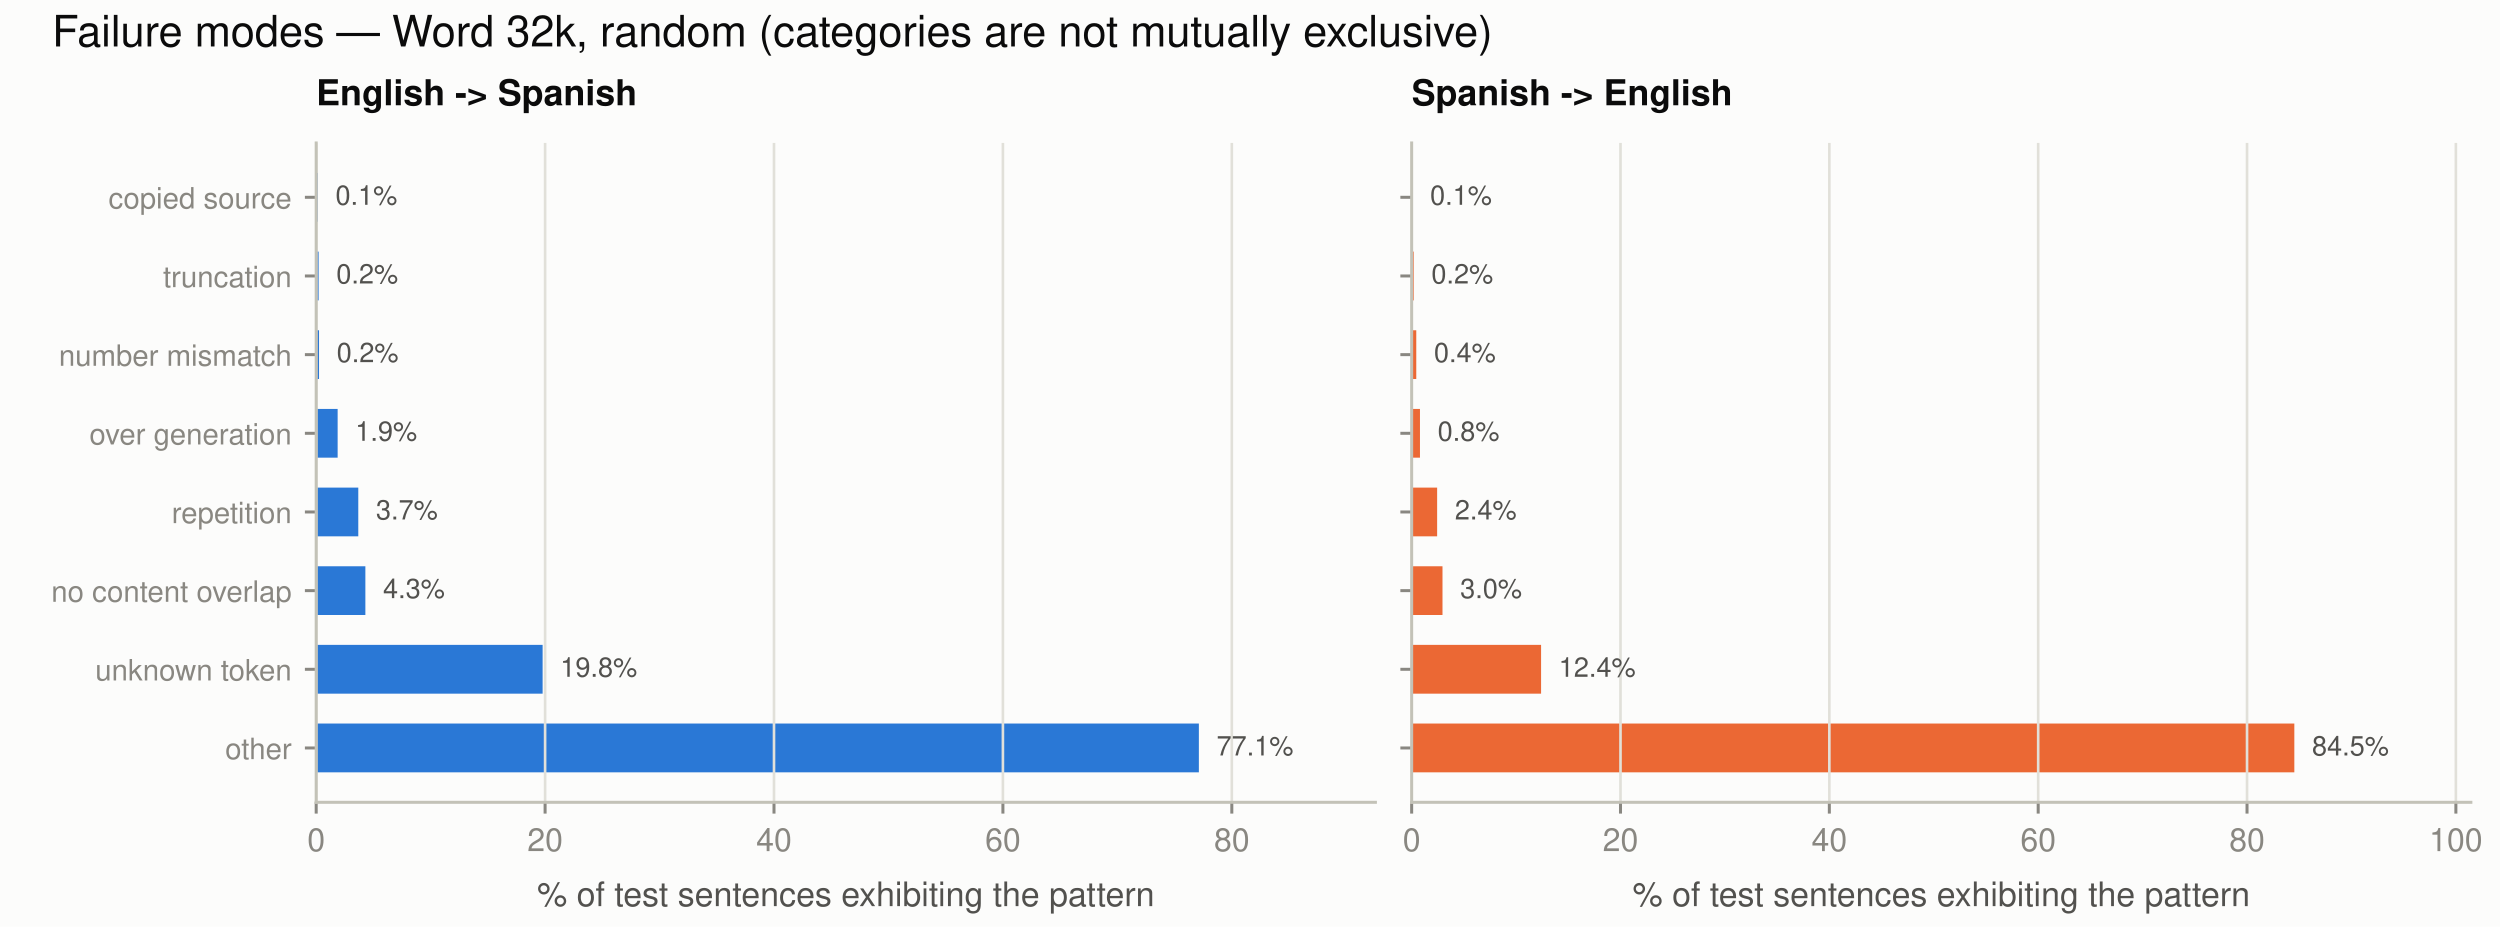
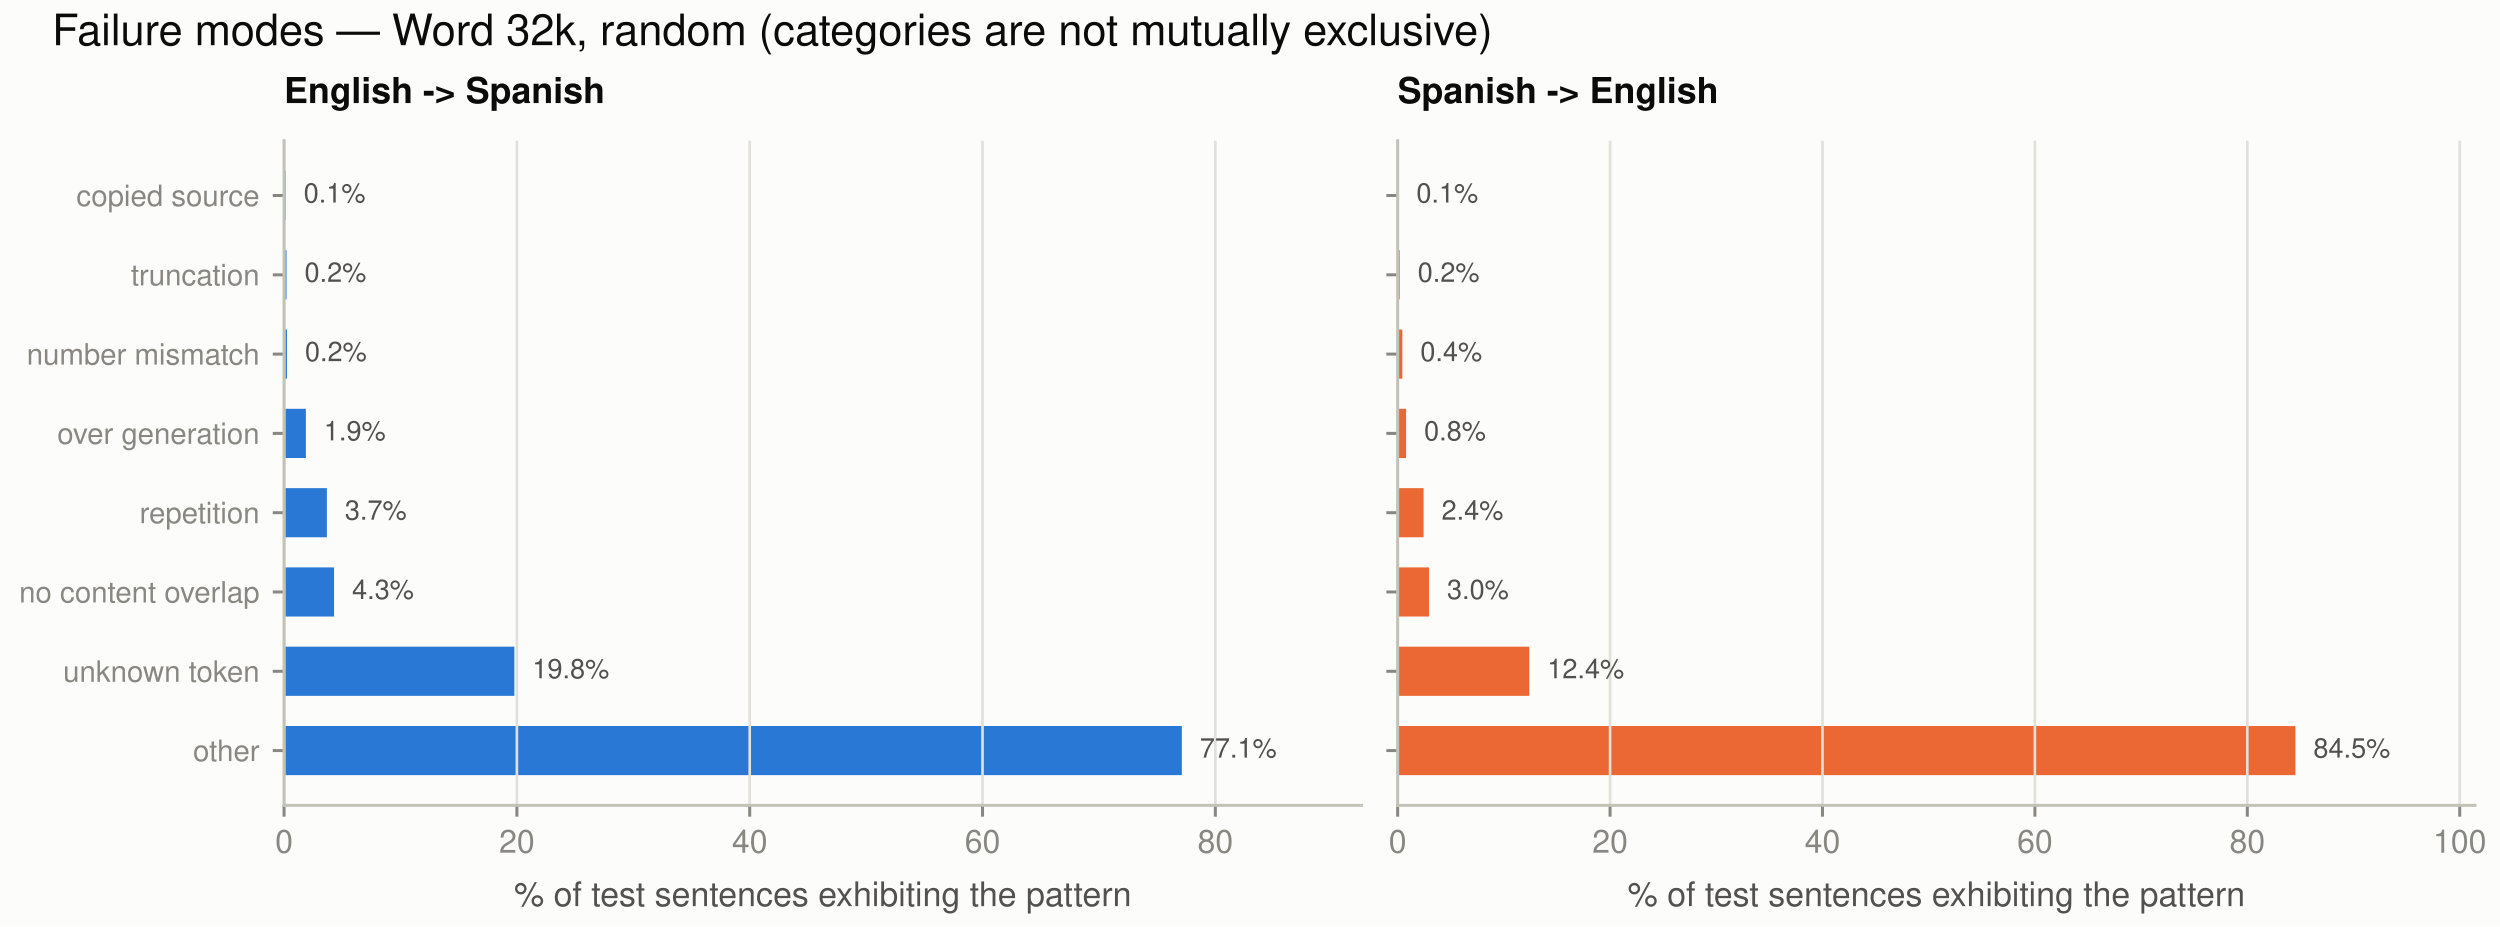
<svg xmlns="http://www.w3.org/2000/svg" xmlns:xlink="http://www.w3.org/1999/xlink" width="663.6pt" height="246pt" viewBox="0 0 663.6 246" version="1.1">
  <defs>
    <style type="text/css">*{stroke-linejoin: round; stroke-linecap: butt}</style>
  </defs>
  <g id="figure_1">
    <g id="patch_1">
      <path d="M 0 246  L 663.6 246  L 663.6 0  L 0 0  z " style="fill: #fcfcfb" />
    </g>
    <g id="axes_1">
      <g id="patch_2">
-         <path d="M 83.931 212.963  L 365.087 212.963  L 365.087 37.949  L 83.931 37.949  z " style="fill: #fcfcfb" />
+         <path d="M 75.402 213.775  L 361.368 213.775  L 361.368 37.354  L 75.402 37.354  z " style="fill: #fcfcfb" />
      </g>
      <g id="patch_3">
-         <path d="M 83.931 205.008  L 318.227 205.008  L 318.227 192.062  L 83.931 192.062  z " clip-path="url(#p8c850cd3d5)" style="fill: #2a78d6" />
+         <path d="M 75.402 205.756  L 313.707 205.756  L 313.707 192.707  L 75.402 192.707  z " clip-path="url(#p73ee737aa9)" style="fill: #2a78d6" />
      </g>
      <g id="patch_4">
-         <path d="M 83.931 184.128  L 144.036 184.128  L 144.036 171.182  L 83.931 171.182  z " clip-path="url(#p8c850cd3d5)" style="fill: #2a78d6" />
+         <path d="M 75.402 184.709  L 136.535 184.709  L 136.535 171.659  L 75.402 171.659  z " clip-path="url(#p73ee737aa9)" style="fill: #2a78d6" />
      </g>
      <g id="patch_5">
-         <path d="M 83.931 163.248  L 96.983 163.248  L 96.983 150.303  L 83.931 150.303  z " clip-path="url(#p8c850cd3d5)" style="fill: #2a78d6" />
+         <path d="M 75.402 163.661  L 88.677 163.661  L 88.677 150.612  L 75.402 150.612  z " clip-path="url(#p73ee737aa9)" style="fill: #2a78d6" />
      </g>
      <g id="patch_6">
-         <path d="M 83.931 142.368  L 95.103 142.368  L 95.103 129.423  L 83.931 129.423  z " clip-path="url(#p8c850cd3d5)" style="fill: #2a78d6" />
+         <path d="M 75.402 142.613  L 86.765 142.613  L 86.765 129.564  L 75.402 129.564  z " clip-path="url(#p73ee737aa9)" style="fill: #2a78d6" />
      </g>
      <g id="patch_7">
-         <path d="M 83.931 121.489  L 89.624 121.489  L 89.624 108.543  L 83.931 108.543  z " clip-path="url(#p8c850cd3d5)" style="fill: #2a78d6" />
+         <path d="M 75.402 121.566  L 81.193 121.566  L 81.193 108.516  L 75.402 108.516  z " clip-path="url(#p73ee737aa9)" style="fill: #2a78d6" />
      </g>
      <g id="patch_8">
-         <path d="M 83.931 100.609  L 84.683 100.609  L 84.683 87.663  L 83.931 87.663  z " clip-path="url(#p8c850cd3d5)" style="fill: #2a78d6" />
+         <path d="M 75.402 100.518  L 76.167 100.518  L 76.167 87.469  L 75.402 87.469  z " clip-path="url(#p73ee737aa9)" style="fill: #2a78d6" />
      </g>
      <g id="patch_9">
-         <path d="M 83.931 79.729  L 84.575 79.729  L 84.575 66.784  L 83.931 66.784  z " clip-path="url(#p8c850cd3d5)" style="fill: #2a78d6" />
+         <path d="M 75.402 79.471  L 76.057 79.471  L 76.057 66.421  L 75.402 66.421  z " clip-path="url(#p73ee737aa9)" style="fill: #2a78d6" />
      </g>
      <g id="patch_10">
-         <path d="M 83.931 58.849  L 84.36 58.849  L 84.36 45.904  L 83.931 45.904  z " clip-path="url(#p8c850cd3d5)" style="fill: #2a78d6" />
+         <path d="M 75.402 58.423  L 75.839 58.423  L 75.839 45.374  L 75.402 45.374  z " clip-path="url(#p73ee737aa9)" style="fill: #2a78d6" />
      </g>
      <g id="matplotlib.axis_1">
        <g id="xtick_1">
          <g id="line2d_1">
-             <path d="M 83.931 212.963  L 83.931 37.949  " clip-path="url(#p8c850cd3d5)" style="fill: none; stroke: #e1e0d9; stroke-width: 0.7; stroke-linecap: round" />
+             <path d="M 75.402 213.775  L 75.402 37.354  " clip-path="url(#p73ee737aa9)" style="fill: none; stroke: #e1e0d9; stroke-width: 0.7; stroke-linecap: round" />
          </g>
          <g id="line2d_2">
            <defs>
-               <path id="me21c07088f" d="M 0 0  L 0 3  " style="stroke: #898781; stroke-width: 0.8" />
+               <path id="m56e89ca2a3" d="M 0 0  L 0 3  " style="stroke: #898781; stroke-width: 0.8" />
            </defs>
            <g>
-               <use xlink:href="#me21c07088f" x="83.931" y="212.963" style="fill: #898781; stroke: #898781; stroke-width: 0.8" />
+               <use xlink:href="#m56e89ca2a3" x="75.402" y="213.775" style="fill: #898781; stroke: #898781; stroke-width: 0.8" />
            </g>
          </g>
          <g id="text_1">
-             <text style="font-size: 8.5px; font-family: 'Helvetica Neue', 'Helvetica', 'Arial', 'DejaVu Sans', sans-serif; text-anchor: middle; fill: #898781" x="83.931" y="225.921" transform="rotate(-0 83.93066 225.9215)">0</text>
+             <text style="font-size: 8.5px; font-family: 'Helvetica Neue', 'Helvetica', 'Arial', 'DejaVu Sans', sans-serif; text-anchor: middle; fill: #898781" x="75.402" y="226.345" transform="rotate(-0 75.40184 226.3449)">0</text>
          </g>
        </g>
        <g id="xtick_2">
          <g id="line2d_3">
-             <path d="M 144.691 212.963  L 144.691 37.949  " clip-path="url(#p8c850cd3d5)" style="fill: none; stroke: #e1e0d9; stroke-width: 0.7; stroke-linecap: round" />
+             <path d="M 137.202 213.775  L 137.202 37.354  " clip-path="url(#p73ee737aa9)" style="fill: none; stroke: #e1e0d9; stroke-width: 0.7; stroke-linecap: round" />
          </g>
          <g id="line2d_4">
            <g>
-               <use xlink:href="#me21c07088f" x="144.691" y="212.963" style="fill: #898781; stroke: #898781; stroke-width: 0.8" />
+               <use xlink:href="#m56e89ca2a3" x="137.202" y="213.775" style="fill: #898781; stroke: #898781; stroke-width: 0.8" />
            </g>
          </g>
          <g id="text_2">
-             <text style="font-size: 8.5px; font-family: 'Helvetica Neue', 'Helvetica', 'Arial', 'DejaVu Sans', sans-serif; text-anchor: middle; fill: #898781" x="144.691" y="225.921" transform="rotate(-0 144.6909 225.9215)">20</text>
+             <text style="font-size: 8.5px; font-family: 'Helvetica Neue', 'Helvetica', 'Arial', 'DejaVu Sans', sans-serif; text-anchor: middle; fill: #898781" x="137.202" y="226.345" transform="rotate(-0 137.2017 226.3449)">20</text>
          </g>
        </g>
        <g id="xtick_3">
          <g id="line2d_5">
-             <path d="M 205.451 212.963  L 205.451 37.949  " clip-path="url(#p8c850cd3d5)" style="fill: none; stroke: #e1e0d9; stroke-width: 0.7; stroke-linecap: round" />
+             <path d="M 199.002 213.775  L 199.002 37.354  " clip-path="url(#p73ee737aa9)" style="fill: none; stroke: #e1e0d9; stroke-width: 0.7; stroke-linecap: round" />
          </g>
          <g id="line2d_6">
            <g>
-               <use xlink:href="#me21c07088f" x="205.451" y="212.963" style="fill: #898781; stroke: #898781; stroke-width: 0.8" />
+               <use xlink:href="#m56e89ca2a3" x="199.002" y="213.775" style="fill: #898781; stroke: #898781; stroke-width: 0.8" />
            </g>
          </g>
          <g id="text_3">
-             <text style="font-size: 8.5px; font-family: 'Helvetica Neue', 'Helvetica', 'Arial', 'DejaVu Sans', sans-serif; text-anchor: middle; fill: #898781" x="205.451" y="225.921" transform="rotate(-0 205.4512 225.9215)">40</text>
+             <text style="font-size: 8.5px; font-family: 'Helvetica Neue', 'Helvetica', 'Arial', 'DejaVu Sans', sans-serif; text-anchor: middle; fill: #898781" x="199.002" y="226.345" transform="rotate(-0 199.0016 226.3449)">40</text>
          </g>
        </g>
        <g id="xtick_4">
          <g id="line2d_7">
-             <path d="M 266.212 212.963  L 266.212 37.949  " clip-path="url(#p8c850cd3d5)" style="fill: none; stroke: #e1e0d9; stroke-width: 0.7; stroke-linecap: round" />
+             <path d="M 260.801 213.775  L 260.801 37.354  " clip-path="url(#p73ee737aa9)" style="fill: none; stroke: #e1e0d9; stroke-width: 0.7; stroke-linecap: round" />
          </g>
          <g id="line2d_8">
            <g>
-               <use xlink:href="#me21c07088f" x="266.212" y="212.963" style="fill: #898781; stroke: #898781; stroke-width: 0.8" />
+               <use xlink:href="#m56e89ca2a3" x="260.801" y="213.775" style="fill: #898781; stroke: #898781; stroke-width: 0.8" />
            </g>
          </g>
          <g id="text_4">
-             <text style="font-size: 8.5px; font-family: 'Helvetica Neue', 'Helvetica', 'Arial', 'DejaVu Sans', sans-serif; text-anchor: middle; fill: #898781" x="266.212" y="225.921" transform="rotate(-0 266.2115 225.9215)">60</text>
+             <text style="font-size: 8.5px; font-family: 'Helvetica Neue', 'Helvetica', 'Arial', 'DejaVu Sans', sans-serif; text-anchor: middle; fill: #898781" x="260.801" y="226.345" transform="rotate(-0 260.8014 226.3449)">60</text>
          </g>
        </g>
        <g id="xtick_5">
          <g id="line2d_9">
-             <path d="M 326.972 212.963  L 326.972 37.949  " clip-path="url(#p8c850cd3d5)" style="fill: none; stroke: #e1e0d9; stroke-width: 0.7; stroke-linecap: round" />
+             <path d="M 322.601 213.775  L 322.601 37.354  " clip-path="url(#p73ee737aa9)" style="fill: none; stroke: #e1e0d9; stroke-width: 0.7; stroke-linecap: round" />
          </g>
          <g id="line2d_10">
            <g>
-               <use xlink:href="#me21c07088f" x="326.972" y="212.963" style="fill: #898781; stroke: #898781; stroke-width: 0.8" />
+               <use xlink:href="#m56e89ca2a3" x="322.601" y="213.775" style="fill: #898781; stroke: #898781; stroke-width: 0.8" />
            </g>
          </g>
          <g id="text_5">
-             <text style="font-size: 8.5px; font-family: 'Helvetica Neue', 'Helvetica', 'Arial', 'DejaVu Sans', sans-serif; text-anchor: middle; fill: #898781" x="326.972" y="225.921" transform="rotate(-0 326.9718 225.9215)">80</text>
+             <text style="font-size: 8.5px; font-family: 'Helvetica Neue', 'Helvetica', 'Arial', 'DejaVu Sans', sans-serif; text-anchor: middle; fill: #898781" x="322.601" y="226.345" transform="rotate(-0 322.6013 226.3449)">80</text>
          </g>
        </g>
        <g id="text_6">
-           <text style="font-size: 9px; font-family: 'Helvetica Neue', 'Helvetica', 'Arial', 'DejaVu Sans', sans-serif; text-anchor: middle; fill: #52514e" x="224.509" y="240.528" transform="rotate(-0 224.5086 240.5278)">% of test sentences exhibiting the pattern</text>
+           <text style="font-size: 9px; font-family: 'Helvetica Neue', 'Helvetica', 'Arial', 'DejaVu Sans', sans-serif; text-anchor: middle; fill: #52514e" x="218.385" y="240.518" transform="rotate(-0 218.385 240.518)">% of test sentences exhibiting the pattern</text>
        </g>
      </g>
      <g id="matplotlib.axis_2">
        <g id="ytick_1">
          <g id="line2d_11">
            <defs>
-               <path id="m2fca0da4c6" d="M 0 0  L -3 0  " style="stroke: #898781; stroke-width: 0.8" />
+               <path id="m2b0afe4b45" d="M 0 0  L -3 0  " style="stroke: #898781; stroke-width: 0.8" />
            </defs>
            <g>
-               <use xlink:href="#m2fca0da4c6" x="83.931" y="198.535" style="fill: #898781; stroke: #898781; stroke-width: 0.8" />
+               <use xlink:href="#m2b0afe4b45" x="75.402" y="199.231" style="fill: #898781; stroke: #898781; stroke-width: 0.8" />
            </g>
          </g>
          <g id="text_7">
-             <text style="font-size: 7.8px; font-family: 'Helvetica Neue', 'Helvetica', 'Arial', 'DejaVu Sans', sans-serif; text-anchor: end; fill: #898781" x="77.431" y="201.498" transform="rotate(-0 77.43066 201.4983)">other</text>
+             <text style="font-size: 7.8px; font-family: 'Helvetica Neue', 'Helvetica', 'Arial', 'DejaVu Sans', sans-serif; text-anchor: end; fill: #898781" x="68.902" y="202.016" transform="rotate(-0 68.90184 202.0163)">other</text>
          </g>
        </g>
        <g id="ytick_2">
          <g id="line2d_12">
            <g>
-               <use xlink:href="#m2fca0da4c6" x="83.931" y="177.655" style="fill: #898781; stroke: #898781; stroke-width: 0.8" />
+               <use xlink:href="#m2b0afe4b45" x="75.402" y="178.184" style="fill: #898781; stroke: #898781; stroke-width: 0.8" />
            </g>
          </g>
          <g id="text_8">
-             <text style="font-size: 7.8px; font-family: 'Helvetica Neue', 'Helvetica', 'Arial', 'DejaVu Sans', sans-serif; text-anchor: end; fill: #898781" x="77.431" y="180.619" transform="rotate(-0 77.43066 180.6186)">unknown token</text>
+             <text style="font-size: 7.8px; font-family: 'Helvetica Neue', 'Helvetica', 'Arial', 'DejaVu Sans', sans-serif; text-anchor: end; fill: #898781" x="68.902" y="180.969" transform="rotate(-0 68.90184 180.9687)">unknown token</text>
          </g>
        </g>
        <g id="ytick_3">
          <g id="line2d_13">
            <g>
-               <use xlink:href="#m2fca0da4c6" x="83.931" y="156.775" style="fill: #898781; stroke: #898781; stroke-width: 0.8" />
+               <use xlink:href="#m2b0afe4b45" x="75.402" y="157.136" style="fill: #898781; stroke: #898781; stroke-width: 0.8" />
            </g>
          </g>
          <g id="text_9">
-             <text style="font-size: 7.8px; font-family: 'Helvetica Neue', 'Helvetica', 'Arial', 'DejaVu Sans', sans-serif; text-anchor: end; fill: #898781" x="77.431" y="159.739" transform="rotate(-0 77.43066 159.7388)">no content overlap</text>
+             <text style="font-size: 7.8px; font-family: 'Helvetica Neue', 'Helvetica', 'Arial', 'DejaVu Sans', sans-serif; text-anchor: end; fill: #898781" x="68.902" y="159.921" transform="rotate(-0 68.90184 159.9211)">no content overlap</text>
          </g>
        </g>
        <g id="ytick_4">
          <g id="line2d_14">
            <g>
-               <use xlink:href="#m2fca0da4c6" x="83.931" y="135.896" style="fill: #898781; stroke: #898781; stroke-width: 0.8" />
+               <use xlink:href="#m2b0afe4b45" x="75.402" y="136.089" style="fill: #898781; stroke: #898781; stroke-width: 0.8" />
            </g>
          </g>
          <g id="text_10">
-             <text style="font-size: 7.8px; font-family: 'Helvetica Neue', 'Helvetica', 'Arial', 'DejaVu Sans', sans-serif; text-anchor: end; fill: #898781" x="77.431" y="138.859" transform="rotate(-0 77.43066 138.8591)">repetition</text>
+             <text style="font-size: 7.8px; font-family: 'Helvetica Neue', 'Helvetica', 'Arial', 'DejaVu Sans', sans-serif; text-anchor: end; fill: #898781" x="68.902" y="138.874" transform="rotate(-0 68.90184 138.8735)">repetition</text>
          </g>
        </g>
        <g id="ytick_5">
          <g id="line2d_15">
            <g>
-               <use xlink:href="#m2fca0da4c6" x="83.931" y="115.016" style="fill: #898781; stroke: #898781; stroke-width: 0.8" />
+               <use xlink:href="#m2b0afe4b45" x="75.402" y="115.041" style="fill: #898781; stroke: #898781; stroke-width: 0.8" />
            </g>
          </g>
          <g id="text_11">
-             <text style="font-size: 7.8px; font-family: 'Helvetica Neue', 'Helvetica', 'Arial', 'DejaVu Sans', sans-serif; text-anchor: end; fill: #898781" x="77.431" y="117.979" transform="rotate(-0 77.43066 117.9793)">over generation</text>
+             <text style="font-size: 7.8px; font-family: 'Helvetica Neue', 'Helvetica', 'Arial', 'DejaVu Sans', sans-serif; text-anchor: end; fill: #898781" x="68.902" y="117.826" transform="rotate(-0 68.90184 117.8259)">over generation</text>
          </g>
        </g>
        <g id="ytick_6">
          <g id="line2d_16">
            <g>
-               <use xlink:href="#m2fca0da4c6" x="83.931" y="94.136" style="fill: #898781; stroke: #898781; stroke-width: 0.8" />
+               <use xlink:href="#m2b0afe4b45" x="75.402" y="93.993" style="fill: #898781; stroke: #898781; stroke-width: 0.8" />
            </g>
          </g>
          <g id="text_12">
-             <text style="font-size: 7.8px; font-family: 'Helvetica Neue', 'Helvetica', 'Arial', 'DejaVu Sans', sans-serif; text-anchor: end; fill: #898781" x="77.431" y="97.1" transform="rotate(-0 77.43066 97.0996)">number mismatch</text>
+             <text style="font-size: 7.8px; font-family: 'Helvetica Neue', 'Helvetica', 'Arial', 'DejaVu Sans', sans-serif; text-anchor: end; fill: #898781" x="68.902" y="96.778" transform="rotate(-0 68.90184 96.77832)">number mismatch</text>
          </g>
        </g>
        <g id="ytick_7">
          <g id="line2d_17">
            <g>
-               <use xlink:href="#m2fca0da4c6" x="83.931" y="73.256" style="fill: #898781; stroke: #898781; stroke-width: 0.8" />
+               <use xlink:href="#m2b0afe4b45" x="75.402" y="72.946" style="fill: #898781; stroke: #898781; stroke-width: 0.8" />
            </g>
          </g>
          <g id="text_13">
-             <text style="font-size: 7.8px; font-family: 'Helvetica Neue', 'Helvetica', 'Arial', 'DejaVu Sans', sans-serif; text-anchor: end; fill: #898781" x="77.431" y="76.22" transform="rotate(-0 77.43066 76.21987)">truncation</text>
+             <text style="font-size: 7.8px; font-family: 'Helvetica Neue', 'Helvetica', 'Arial', 'DejaVu Sans', sans-serif; text-anchor: end; fill: #898781" x="68.902" y="75.731" transform="rotate(-0 68.90184 75.73072)">truncation</text>
          </g>
        </g>
        <g id="ytick_8">
          <g id="line2d_18">
            <g>
-               <use xlink:href="#m2fca0da4c6" x="83.931" y="52.377" style="fill: #898781; stroke: #898781; stroke-width: 0.8" />
+               <use xlink:href="#m2b0afe4b45" x="75.402" y="51.898" style="fill: #898781; stroke: #898781; stroke-width: 0.8" />
            </g>
          </g>
          <g id="text_14">
-             <text style="font-size: 7.8px; font-family: 'Helvetica Neue', 'Helvetica', 'Arial', 'DejaVu Sans', sans-serif; text-anchor: end; fill: #898781" x="77.431" y="55.34" transform="rotate(-0 77.43066 55.34013)">copied source</text>
+             <text style="font-size: 7.8px; font-family: 'Helvetica Neue', 'Helvetica', 'Arial', 'DejaVu Sans', sans-serif; text-anchor: end; fill: #898781" x="68.902" y="54.683" transform="rotate(-0 68.90184 54.68312)">copied source</text>
          </g>
        </g>
      </g>
      <g id="patch_11">
-         <path d="M 83.931 212.963  L 83.931 37.949  " style="fill: none; stroke: #c3c2b7; stroke-width: 0.8; stroke-linejoin: miter; stroke-linecap: square" />
+         <path d="M 75.402 213.775  L 75.402 37.354  " style="fill: none; stroke: #c3c2b7; stroke-width: 0.8; stroke-linejoin: miter; stroke-linecap: square" />
      </g>
      <g id="patch_12">
-         <path d="M 83.931 212.963  L 365.087 212.963  " style="fill: none; stroke: #c3c2b7; stroke-width: 0.8; stroke-linejoin: miter; stroke-linecap: square" />
+         <path d="M 75.402 213.775  L 361.368 213.775  " style="fill: none; stroke: #c3c2b7; stroke-width: 0.8; stroke-linejoin: miter; stroke-linecap: square" />
      </g>
      <g id="text_15">
-         <text style="font-size: 7.2px; font-family: 'Helvetica Neue', 'Helvetica', 'Arial', 'DejaVu Sans', sans-serif; text-anchor: start; fill: #52514e" x="322.913" y="200.522" transform="rotate(-0 322.9132 200.5217)">77.1%</text>
+         <text style="font-size: 7.2px; font-family: 'Helvetica Neue', 'Helvetica', 'Arial', 'DejaVu Sans', sans-serif; text-anchor: start; fill: #52514e" x="318.473" y="201.093" transform="rotate(-0 318.4733 201.0928)">77.1%</text>
      </g>
      <g id="text_16">
-         <text style="font-size: 7.2px; font-family: 'Helvetica Neue', 'Helvetica', 'Arial', 'DejaVu Sans', sans-serif; text-anchor: start; fill: #52514e" x="148.722" y="179.642" transform="rotate(-0 148.7216 179.6419)">19.8%</text>
+         <text style="font-size: 7.2px; font-family: 'Helvetica Neue', 'Helvetica', 'Arial', 'DejaVu Sans', sans-serif; text-anchor: start; fill: #52514e" x="141.301" y="180.045" transform="rotate(-0 141.3013 180.0452)">19.8%</text>
      </g>
      <g id="text_17">
-         <text style="font-size: 7.2px; font-family: 'Helvetica Neue', 'Helvetica', 'Arial', 'DejaVu Sans', sans-serif; text-anchor: start; fill: #52514e" x="101.669" y="158.762" transform="rotate(-0 101.6689 158.7622)">4.3%</text>
+         <text style="font-size: 7.2px; font-family: 'Helvetica Neue', 'Helvetica', 'Arial', 'DejaVu Sans', sans-serif; text-anchor: start; fill: #52514e" x="93.444" y="158.998" transform="rotate(-0 93.44356 158.9976)">4.3%</text>
      </g>
      <g id="text_18">
-         <text style="font-size: 7.2px; font-family: 'Helvetica Neue', 'Helvetica', 'Arial', 'DejaVu Sans', sans-serif; text-anchor: start; fill: #52514e" x="99.789" y="137.882" transform="rotate(-0 99.78892 137.8824)">3.7%</text>
+         <text style="font-size: 7.2px; font-family: 'Helvetica Neue', 'Helvetica', 'Arial', 'DejaVu Sans', sans-serif; text-anchor: start; fill: #52514e" x="91.531" y="137.95" transform="rotate(-0 91.53143 137.95)">3.7%</text>
      </g>
      <g id="text_19">
-         <text style="font-size: 7.2px; font-family: 'Helvetica Neue', 'Helvetica', 'Arial', 'DejaVu Sans', sans-serif; text-anchor: start; fill: #52514e" x="94.31" y="117.003" transform="rotate(-0 94.31018 117.0027)">1.9%</text>
+         <text style="font-size: 7.2px; font-family: 'Helvetica Neue', 'Helvetica', 'Arial', 'DejaVu Sans', sans-serif; text-anchor: start; fill: #52514e" x="85.959" y="116.902" transform="rotate(-0 85.95896 116.9024)">1.9%</text>
      </g>
      <g id="text_20">
-         <text style="font-size: 7.2px; font-family: 'Helvetica Neue', 'Helvetica', 'Arial', 'DejaVu Sans', sans-serif; text-anchor: start; fill: #52514e" x="89.369" y="96.123" transform="rotate(-0 89.36857 96.12296)">0.2%</text>
+         <text style="font-size: 7.2px; font-family: 'Helvetica Neue', 'Helvetica', 'Arial', 'DejaVu Sans', sans-serif; text-anchor: start; fill: #52514e" x="80.933" y="95.855" transform="rotate(-0 80.9328 95.85479)">0.2%</text>
      </g>
      <g id="text_21">
-         <text style="font-size: 7.2px; font-family: 'Helvetica Neue', 'Helvetica', 'Arial', 'DejaVu Sans', sans-serif; text-anchor: start; fill: #52514e" x="89.261" y="75.243" transform="rotate(-0 89.26115 75.24323)">0.2%</text>
+         <text style="font-size: 7.2px; font-family: 'Helvetica Neue', 'Helvetica', 'Arial', 'DejaVu Sans', sans-serif; text-anchor: start; fill: #52514e" x="80.824" y="74.807" transform="rotate(-0 80.82354 74.80719)">0.2%</text>
      </g>
      <g id="text_22">
-         <text style="font-size: 7.2px; font-family: 'Helvetica Neue', 'Helvetica', 'Arial', 'DejaVu Sans', sans-serif; text-anchor: start; fill: #52514e" x="89.046" y="54.363" transform="rotate(-0 89.04629 54.36349)">0.1%</text>
+         <text style="font-size: 7.2px; font-family: 'Helvetica Neue', 'Helvetica', 'Arial', 'DejaVu Sans', sans-serif; text-anchor: start; fill: #52514e" x="80.605" y="53.76" transform="rotate(-0 80.60501 53.75959)">0.1%</text>
      </g>
      <g id="text_23">
-         <text style="font-weight: 600; font-size: 9.5px; font-family: 'Helvetica Neue', 'Helvetica', 'Arial', 'DejaVu Sans', sans-serif; text-anchor: start; fill: #0b0b0b" x="83.931" y="27.949" transform="rotate(-0 83.93066 27.94884)">English -&gt; Spanish</text>
+         <text style="font-weight: 600; font-size: 9.5px; font-family: 'Helvetica Neue', 'Helvetica', 'Arial', 'DejaVu Sans', sans-serif; text-anchor: start; fill: #0b0b0b" x="75.402" y="27.354" transform="rotate(-0 75.40184 27.35439)">English -&gt; Spanish</text>
      </g>
    </g>
    <g id="axes_2">
      <g id="patch_13">
-         <path d="M 374.711 212.963  L 655.867 212.963  L 655.867 37.949  L 374.711 37.949  z " style="fill: #fcfcfb" />
+         <path d="M 370.992 213.775  L 656.959 213.775  L 656.959 37.354  L 370.992 37.354  z " style="fill: #fcfcfb" />
      </g>
      <g id="patch_14">
-         <path d="M 374.711 205.008  L 609.007 205.008  L 609.007 192.062  L 374.711 192.062  z " clip-path="url(#pef38d520ed)" style="fill: #eb6834" />
+         <path d="M 370.992 205.756  L 609.298 205.756  L 609.298 192.707  L 370.992 192.707  z " clip-path="url(#p302b239218)" style="fill: #eb6834" />
      </g>
      <g id="patch_15">
-         <path d="M 374.711 184.128  L 409.064 184.128  L 409.064 171.182  L 374.711 171.182  z " clip-path="url(#pef38d520ed)" style="fill: #eb6834" />
+         <path d="M 370.992 184.709  L 405.933 184.709  L 405.933 171.659  L 370.992 171.659  z " clip-path="url(#p302b239218)" style="fill: #eb6834" />
      </g>
      <g id="patch_16">
-         <path d="M 374.711 163.248  L 382.895 163.248  L 382.895 150.303  L 374.711 150.303  z " clip-path="url(#pef38d520ed)" style="fill: #eb6834" />
+         <path d="M 370.992 163.661  L 379.316 163.661  L 379.316 150.612  L 370.992 150.612  z " clip-path="url(#p302b239218)" style="fill: #eb6834" />
      </g>
      <g id="patch_17">
-         <path d="M 374.711 142.368  L 381.473 142.368  L 381.473 129.423  L 374.711 129.423  z " clip-path="url(#pef38d520ed)" style="fill: #eb6834" />
+         <path d="M 370.992 142.613  L 377.871 142.613  L 377.871 129.564  L 370.992 129.564  z " clip-path="url(#p302b239218)" style="fill: #eb6834" />
      </g>
      <g id="patch_18">
-         <path d="M 374.711 121.489  L 376.916 121.489  L 376.916 108.543  L 374.711 108.543  z " clip-path="url(#pef38d520ed)" style="fill: #eb6834" />
+         <path d="M 370.992 121.566  L 373.235 121.566  L 373.235 108.516  L 370.992 108.516  z " clip-path="url(#p302b239218)" style="fill: #eb6834" />
      </g>
      <g id="patch_19">
-         <path d="M 374.711 100.609  L 375.936 100.609  L 375.936 87.663  L 374.711 87.663  z " clip-path="url(#pef38d520ed)" style="fill: #eb6834" />
+         <path d="M 370.992 100.518  L 372.238 100.518  L 372.238 87.469  L 370.992 87.469  z " clip-path="url(#p302b239218)" style="fill: #eb6834" />
      </g>
      <g id="patch_20">
-         <path d="M 374.711 79.729  L 375.25 79.729  L 375.25 66.784  L 374.711 66.784  z " clip-path="url(#pef38d520ed)" style="fill: #eb6834" />
+         <path d="M 370.992 79.471  L 371.541 79.471  L 371.541 66.421  L 370.992 66.421  z " clip-path="url(#p302b239218)" style="fill: #eb6834" />
      </g>
      <g id="patch_21">
-         <path d="M 374.711 58.849  L 374.907 58.849  L 374.907 45.904  L 374.711 45.904  z " clip-path="url(#pef38d520ed)" style="fill: #eb6834" />
+         <path d="M 370.992 58.423  L 371.192 58.423  L 371.192 45.374  L 370.992 45.374  z " clip-path="url(#p302b239218)" style="fill: #eb6834" />
      </g>
      <g id="matplotlib.axis_3">
        <g id="xtick_6">
          <g id="line2d_19">
-             <path d="M 374.711 212.963  L 374.711 37.949  " clip-path="url(#pef38d520ed)" style="fill: none; stroke: #e1e0d9; stroke-width: 0.7; stroke-linecap: round" />
+             <path d="M 370.992 213.775  L 370.992 37.354  " clip-path="url(#p302b239218)" style="fill: none; stroke: #e1e0d9; stroke-width: 0.7; stroke-linecap: round" />
          </g>
          <g id="line2d_20">
            <g>
-               <use xlink:href="#me21c07088f" x="374.711" y="212.963" style="fill: #898781; stroke: #898781; stroke-width: 0.8" />
+               <use xlink:href="#m56e89ca2a3" x="370.992" y="213.775" style="fill: #898781; stroke: #898781; stroke-width: 0.8" />
            </g>
          </g>
          <g id="text_24">
-             <text style="font-size: 8.5px; font-family: 'Helvetica Neue', 'Helvetica', 'Arial', 'DejaVu Sans', sans-serif; text-anchor: middle; fill: #898781" x="374.711" y="225.921" transform="rotate(-0 374.7106 225.9215)">0</text>
+             <text style="font-size: 8.5px; font-family: 'Helvetica Neue', 'Helvetica', 'Arial', 'DejaVu Sans', sans-serif; text-anchor: middle; fill: #898781" x="370.992" y="226.345" transform="rotate(-0 370.9923 226.3449)">0</text>
          </g>
        </g>
        <g id="xtick_7">
          <g id="line2d_21">
-             <path d="M 430.146 212.963  L 430.146 37.949  " clip-path="url(#pef38d520ed)" style="fill: none; stroke: #e1e0d9; stroke-width: 0.7; stroke-linecap: round" />
+             <path d="M 427.376 213.775  L 427.376 37.354  " clip-path="url(#p302b239218)" style="fill: none; stroke: #e1e0d9; stroke-width: 0.7; stroke-linecap: round" />
          </g>
          <g id="line2d_22">
            <g>
-               <use xlink:href="#me21c07088f" x="430.146" y="212.963" style="fill: #898781; stroke: #898781; stroke-width: 0.8" />
+               <use xlink:href="#m56e89ca2a3" x="427.376" y="213.775" style="fill: #898781; stroke: #898781; stroke-width: 0.8" />
            </g>
          </g>
          <g id="text_25">
-             <text style="font-size: 8.5px; font-family: 'Helvetica Neue', 'Helvetica', 'Arial', 'DejaVu Sans', sans-serif; text-anchor: middle; fill: #898781" x="430.146" y="225.921" transform="rotate(-0 430.146 225.9215)">20</text>
+             <text style="font-size: 8.5px; font-family: 'Helvetica Neue', 'Helvetica', 'Arial', 'DejaVu Sans', sans-serif; text-anchor: middle; fill: #898781" x="427.376" y="226.345" transform="rotate(-0 427.3761 226.3449)">20</text>
          </g>
        </g>
        <g id="xtick_8">
          <g id="line2d_23">
-             <path d="M 485.581 212.963  L 485.581 37.949  " clip-path="url(#pef38d520ed)" style="fill: none; stroke: #e1e0d9; stroke-width: 0.7; stroke-linecap: round" />
+             <path d="M 483.76 213.775  L 483.76 37.354  " clip-path="url(#p302b239218)" style="fill: none; stroke: #e1e0d9; stroke-width: 0.7; stroke-linecap: round" />
          </g>
          <g id="line2d_24">
            <g>
-               <use xlink:href="#me21c07088f" x="485.581" y="212.963" style="fill: #898781; stroke: #898781; stroke-width: 0.8" />
+               <use xlink:href="#m56e89ca2a3" x="483.76" y="213.775" style="fill: #898781; stroke: #898781; stroke-width: 0.8" />
            </g>
          </g>
          <g id="text_26">
-             <text style="font-size: 8.5px; font-family: 'Helvetica Neue', 'Helvetica', 'Arial', 'DejaVu Sans', sans-serif; text-anchor: middle; fill: #898781" x="485.581" y="225.921" transform="rotate(-0 485.5813 225.9215)">40</text>
+             <text style="font-size: 8.5px; font-family: 'Helvetica Neue', 'Helvetica', 'Arial', 'DejaVu Sans', sans-serif; text-anchor: middle; fill: #898781" x="483.76" y="226.345" transform="rotate(-0 483.7599 226.3449)">40</text>
          </g>
        </g>
        <g id="xtick_9">
          <g id="line2d_25">
-             <path d="M 541.017 212.963  L 541.017 37.949  " clip-path="url(#pef38d520ed)" style="fill: none; stroke: #e1e0d9; stroke-width: 0.7; stroke-linecap: round" />
+             <path d="M 540.144 213.775  L 540.144 37.354  " clip-path="url(#p302b239218)" style="fill: none; stroke: #e1e0d9; stroke-width: 0.7; stroke-linecap: round" />
          </g>
          <g id="line2d_26">
            <g>
-               <use xlink:href="#me21c07088f" x="541.017" y="212.963" style="fill: #898781; stroke: #898781; stroke-width: 0.8" />
+               <use xlink:href="#m56e89ca2a3" x="540.144" y="213.775" style="fill: #898781; stroke: #898781; stroke-width: 0.8" />
            </g>
          </g>
          <g id="text_27">
-             <text style="font-size: 8.5px; font-family: 'Helvetica Neue', 'Helvetica', 'Arial', 'DejaVu Sans', sans-serif; text-anchor: middle; fill: #898781" x="541.017" y="225.921" transform="rotate(-0 541.0166 225.9215)">60</text>
+             <text style="font-size: 8.5px; font-family: 'Helvetica Neue', 'Helvetica', 'Arial', 'DejaVu Sans', sans-serif; text-anchor: middle; fill: #898781" x="540.144" y="226.345" transform="rotate(-0 540.1437 226.3449)">60</text>
          </g>
        </g>
        <g id="xtick_10">
          <g id="line2d_27">
-             <path d="M 596.452 212.963  L 596.452 37.949  " clip-path="url(#pef38d520ed)" style="fill: none; stroke: #e1e0d9; stroke-width: 0.7; stroke-linecap: round" />
+             <path d="M 596.528 213.775  L 596.528 37.354  " clip-path="url(#p302b239218)" style="fill: none; stroke: #e1e0d9; stroke-width: 0.7; stroke-linecap: round" />
          </g>
          <g id="line2d_28">
            <g>
-               <use xlink:href="#me21c07088f" x="596.452" y="212.963" style="fill: #898781; stroke: #898781; stroke-width: 0.8" />
+               <use xlink:href="#m56e89ca2a3" x="596.528" y="213.775" style="fill: #898781; stroke: #898781; stroke-width: 0.8" />
            </g>
          </g>
          <g id="text_28">
-             <text style="font-size: 8.5px; font-family: 'Helvetica Neue', 'Helvetica', 'Arial', 'DejaVu Sans', sans-serif; text-anchor: middle; fill: #898781" x="596.452" y="225.921" transform="rotate(-0 596.452 225.9215)">80</text>
+             <text style="font-size: 8.5px; font-family: 'Helvetica Neue', 'Helvetica', 'Arial', 'DejaVu Sans', sans-serif; text-anchor: middle; fill: #898781" x="596.528" y="226.345" transform="rotate(-0 596.5275 226.3449)">80</text>
          </g>
        </g>
        <g id="xtick_11">
          <g id="line2d_29">
-             <path d="M 651.887 212.963  L 651.887 37.949  " clip-path="url(#pef38d520ed)" style="fill: none; stroke: #e1e0d9; stroke-width: 0.7; stroke-linecap: round" />
+             <path d="M 652.911 213.775  L 652.911 37.354  " clip-path="url(#p302b239218)" style="fill: none; stroke: #e1e0d9; stroke-width: 0.7; stroke-linecap: round" />
          </g>
          <g id="line2d_30">
            <g>
-               <use xlink:href="#me21c07088f" x="651.887" y="212.963" style="fill: #898781; stroke: #898781; stroke-width: 0.8" />
+               <use xlink:href="#m56e89ca2a3" x="652.911" y="213.775" style="fill: #898781; stroke: #898781; stroke-width: 0.8" />
            </g>
          </g>
          <g id="text_29">
-             <text style="font-size: 8.5px; font-family: 'Helvetica Neue', 'Helvetica', 'Arial', 'DejaVu Sans', sans-serif; text-anchor: middle; fill: #898781" x="651.887" y="225.921" transform="rotate(-0 651.8873 225.9215)">100</text>
+             <text style="font-size: 8.5px; font-family: 'Helvetica Neue', 'Helvetica', 'Arial', 'DejaVu Sans', sans-serif; text-anchor: middle; fill: #898781" x="652.911" y="226.345" transform="rotate(-0 652.9113 226.3449)">100</text>
          </g>
        </g>
        <g id="text_30">
-           <text style="font-size: 9px; font-family: 'Helvetica Neue', 'Helvetica', 'Arial', 'DejaVu Sans', sans-serif; text-anchor: middle; fill: #52514e" x="515.289" y="240.528" transform="rotate(-0 515.2886 240.5278)">% of test sentences exhibiting the pattern</text>
+           <text style="font-size: 9px; font-family: 'Helvetica Neue', 'Helvetica', 'Arial', 'DejaVu Sans', sans-serif; text-anchor: middle; fill: #52514e" x="513.975" y="240.518" transform="rotate(-0 513.9755 240.518)">% of test sentences exhibiting the pattern</text>
        </g>
      </g>
      <g id="matplotlib.axis_4">
        <g id="ytick_9">
          <g id="line2d_31">
            <g>
-               <use xlink:href="#m2fca0da4c6" x="374.711" y="198.535" style="fill: #898781; stroke: #898781; stroke-width: 0.8" />
+               <use xlink:href="#m2b0afe4b45" x="370.992" y="199.231" style="fill: #898781; stroke: #898781; stroke-width: 0.8" />
            </g>
          </g>
        </g>
        <g id="ytick_10">
          <g id="line2d_32">
            <g>
-               <use xlink:href="#m2fca0da4c6" x="374.711" y="177.655" style="fill: #898781; stroke: #898781; stroke-width: 0.8" />
+               <use xlink:href="#m2b0afe4b45" x="370.992" y="178.184" style="fill: #898781; stroke: #898781; stroke-width: 0.8" />
            </g>
          </g>
        </g>
        <g id="ytick_11">
          <g id="line2d_33">
            <g>
-               <use xlink:href="#m2fca0da4c6" x="374.711" y="156.775" style="fill: #898781; stroke: #898781; stroke-width: 0.8" />
+               <use xlink:href="#m2b0afe4b45" x="370.992" y="157.136" style="fill: #898781; stroke: #898781; stroke-width: 0.8" />
            </g>
          </g>
        </g>
        <g id="ytick_12">
          <g id="line2d_34">
            <g>
-               <use xlink:href="#m2fca0da4c6" x="374.711" y="135.896" style="fill: #898781; stroke: #898781; stroke-width: 0.8" />
+               <use xlink:href="#m2b0afe4b45" x="370.992" y="136.089" style="fill: #898781; stroke: #898781; stroke-width: 0.8" />
            </g>
          </g>
        </g>
        <g id="ytick_13">
          <g id="line2d_35">
            <g>
-               <use xlink:href="#m2fca0da4c6" x="374.711" y="115.016" style="fill: #898781; stroke: #898781; stroke-width: 0.8" />
+               <use xlink:href="#m2b0afe4b45" x="370.992" y="115.041" style="fill: #898781; stroke: #898781; stroke-width: 0.8" />
            </g>
          </g>
        </g>
        <g id="ytick_14">
          <g id="line2d_36">
            <g>
-               <use xlink:href="#m2fca0da4c6" x="374.711" y="94.136" style="fill: #898781; stroke: #898781; stroke-width: 0.8" />
+               <use xlink:href="#m2b0afe4b45" x="370.992" y="93.993" style="fill: #898781; stroke: #898781; stroke-width: 0.8" />
            </g>
          </g>
        </g>
        <g id="ytick_15">
          <g id="line2d_37">
            <g>
-               <use xlink:href="#m2fca0da4c6" x="374.711" y="73.256" style="fill: #898781; stroke: #898781; stroke-width: 0.8" />
+               <use xlink:href="#m2b0afe4b45" x="370.992" y="72.946" style="fill: #898781; stroke: #898781; stroke-width: 0.8" />
            </g>
          </g>
        </g>
        <g id="ytick_16">
          <g id="line2d_38">
            <g>
-               <use xlink:href="#m2fca0da4c6" x="374.711" y="52.377" style="fill: #898781; stroke: #898781; stroke-width: 0.8" />
+               <use xlink:href="#m2b0afe4b45" x="370.992" y="51.898" style="fill: #898781; stroke: #898781; stroke-width: 0.8" />
            </g>
          </g>
        </g>
      </g>
      <g id="patch_22">
-         <path d="M 374.711 212.963  L 374.711 37.949  " style="fill: none; stroke: #c3c2b7; stroke-width: 0.8; stroke-linejoin: miter; stroke-linecap: square" />
+         <path d="M 370.992 213.775  L 370.992 37.354  " style="fill: none; stroke: #c3c2b7; stroke-width: 0.8; stroke-linejoin: miter; stroke-linecap: square" />
      </g>
      <g id="patch_23">
-         <path d="M 374.711 212.963  L 655.867 212.963  " style="fill: none; stroke: #c3c2b7; stroke-width: 0.8; stroke-linejoin: miter; stroke-linecap: square" />
+         <path d="M 370.992 213.775  L 656.959 213.775  " style="fill: none; stroke: #c3c2b7; stroke-width: 0.8; stroke-linejoin: miter; stroke-linecap: square" />
      </g>
      <g id="text_31">
-         <text style="font-size: 7.2px; font-family: 'Helvetica Neue', 'Helvetica', 'Arial', 'DejaVu Sans', sans-serif; text-anchor: start; fill: #52514e" x="613.693" y="200.522" transform="rotate(-0 613.6932 200.5217)">84.5%</text>
+         <text style="font-size: 7.2px; font-family: 'Helvetica Neue', 'Helvetica', 'Arial', 'DejaVu Sans', sans-serif; text-anchor: start; fill: #52514e" x="614.064" y="201.093" transform="rotate(-0 614.0637 201.0928)">84.5%</text>
      </g>
      <g id="text_32">
-         <text style="font-size: 7.2px; font-family: 'Helvetica Neue', 'Helvetica', 'Arial', 'DejaVu Sans', sans-serif; text-anchor: start; fill: #52514e" x="413.75" y="179.642" transform="rotate(-0 413.7496 179.6419)">12.4%</text>
+         <text style="font-size: 7.2px; font-family: 'Helvetica Neue', 'Helvetica', 'Arial', 'DejaVu Sans', sans-serif; text-anchor: start; fill: #52514e" x="410.699" y="180.045" transform="rotate(-0 410.6992 180.0452)">12.4%</text>
      </g>
      <g id="text_33">
-         <text style="font-size: 7.2px; font-family: 'Helvetica Neue', 'Helvetica', 'Arial', 'DejaVu Sans', sans-serif; text-anchor: start; fill: #52514e" x="387.581" y="158.762" transform="rotate(-0 387.5805 158.7622)">3.0%</text>
+         <text style="font-size: 7.2px; font-family: 'Helvetica Neue', 'Helvetica', 'Arial', 'DejaVu Sans', sans-serif; text-anchor: start; fill: #52514e" x="384.082" y="158.998" transform="rotate(-0 384.0824 158.9976)">3.0%</text>
      </g>
      <g id="text_34">
-         <text style="font-size: 7.2px; font-family: 'Helvetica Neue', 'Helvetica', 'Arial', 'DejaVu Sans', sans-serif; text-anchor: start; fill: #52514e" x="386.159" y="137.882" transform="rotate(-0 386.1594 137.8824)">2.4%</text>
+         <text style="font-size: 7.2px; font-family: 'Helvetica Neue', 'Helvetica', 'Arial', 'DejaVu Sans', sans-serif; text-anchor: start; fill: #52514e" x="382.637" y="137.95" transform="rotate(-0 382.6369 137.95)">2.4%</text>
      </g>
      <g id="text_35">
-         <text style="font-size: 7.2px; font-family: 'Helvetica Neue', 'Helvetica', 'Arial', 'DejaVu Sans', sans-serif; text-anchor: start; fill: #52514e" x="381.602" y="117.003" transform="rotate(-0 381.6018 117.0027)">0.8%</text>
+         <text style="font-size: 7.2px; font-family: 'Helvetica Neue', 'Helvetica', 'Arial', 'DejaVu Sans', sans-serif; text-anchor: start; fill: #52514e" x="378.001" y="116.902" transform="rotate(-0 378.0014 116.9024)">0.8%</text>
      </g>
      <g id="text_36">
-         <text style="font-size: 7.2px; font-family: 'Helvetica Neue', 'Helvetica', 'Arial', 'DejaVu Sans', sans-serif; text-anchor: start; fill: #52514e" x="380.622" y="96.123" transform="rotate(-0 380.6217 96.12296)">0.4%</text>
+         <text style="font-size: 7.2px; font-family: 'Helvetica Neue', 'Helvetica', 'Arial', 'DejaVu Sans', sans-serif; text-anchor: start; fill: #52514e" x="377.004" y="95.855" transform="rotate(-0 377.0045 95.85479)">0.4%</text>
      </g>
      <g id="text_37">
-         <text style="font-size: 7.2px; font-family: 'Helvetica Neue', 'Helvetica', 'Arial', 'DejaVu Sans', sans-serif; text-anchor: start; fill: #52514e" x="379.936" y="75.243" transform="rotate(-0 379.9356 75.24323)">0.2%</text>
+         <text style="font-size: 7.2px; font-family: 'Helvetica Neue', 'Helvetica', 'Arial', 'DejaVu Sans', sans-serif; text-anchor: start; fill: #52514e" x="376.307" y="74.807" transform="rotate(-0 376.3066 74.80719)">0.2%</text>
      </g>
      <g id="text_38">
-         <text style="font-size: 7.2px; font-family: 'Helvetica Neue', 'Helvetica', 'Arial', 'DejaVu Sans', sans-serif; text-anchor: start; fill: #52514e" x="379.593" y="54.363" transform="rotate(-0 379.5926 54.36349)">0.1%</text>
+         <text style="font-size: 7.2px; font-family: 'Helvetica Neue', 'Helvetica', 'Arial', 'DejaVu Sans', sans-serif; text-anchor: start; fill: #52514e" x="375.958" y="53.76" transform="rotate(-0 375.9577 53.75959)">0.1%</text>
      </g>
      <g id="text_39">
-         <text style="font-weight: 600; font-size: 9.5px; font-family: 'Helvetica Neue', 'Helvetica', 'Arial', 'DejaVu Sans', sans-serif; text-anchor: start; fill: #0b0b0b" x="374.711" y="27.949" transform="rotate(-0 374.7106 27.94884)">Spanish -&gt; English</text>
+         <text style="font-weight: 600; font-size: 9.5px; font-family: 'Helvetica Neue', 'Helvetica', 'Arial', 'DejaVu Sans', sans-serif; text-anchor: start; fill: #0b0b0b" x="370.992" y="27.354" transform="rotate(-0 370.9923 27.35439)">Spanish -&gt; English</text>
      </g>
    </g>
    <g id="text_40">
-       <text style="font-size: 11.5px; font-family: 'Helvetica Neue', 'Helvetica', 'Arial', 'DejaVu Sans', sans-serif; text-anchor: start; fill: #0b0b0b" x="13.848" y="12.338" transform="rotate(-0 13.84776 12.3382)">Failure modes — Word 32k, random   (categories are not mutually exclusive)</text>
+       <text style="font-size: 11.5px; font-family: 'Helvetica Neue', 'Helvetica', 'Arial', 'DejaVu Sans', sans-serif; text-anchor: start; fill: #0b0b0b" x="13.848" y="12.006" transform="rotate(-0 13.84776 12.00578)">Failure modes — Word 32k, random   (categories are not mutually exclusive)</text>
    </g>
  </g>
  <defs>
-     <clipPath id="p8c850cd3d5">
-       <rect x="83.931" y="37.949" width="281.156" height="175.014" />
+     <clipPath id="p73ee737aa9">
+       <rect x="75.402" y="37.354" width="285.966" height="176.421" />
    </clipPath>
-     <clipPath id="pef38d520ed">
-       <rect x="374.711" y="37.949" width="281.156" height="175.014" />
+     <clipPath id="p302b239218">
+       <rect x="370.992" y="37.354" width="285.966" height="176.421" />
    </clipPath>
  </defs>
</svg>
